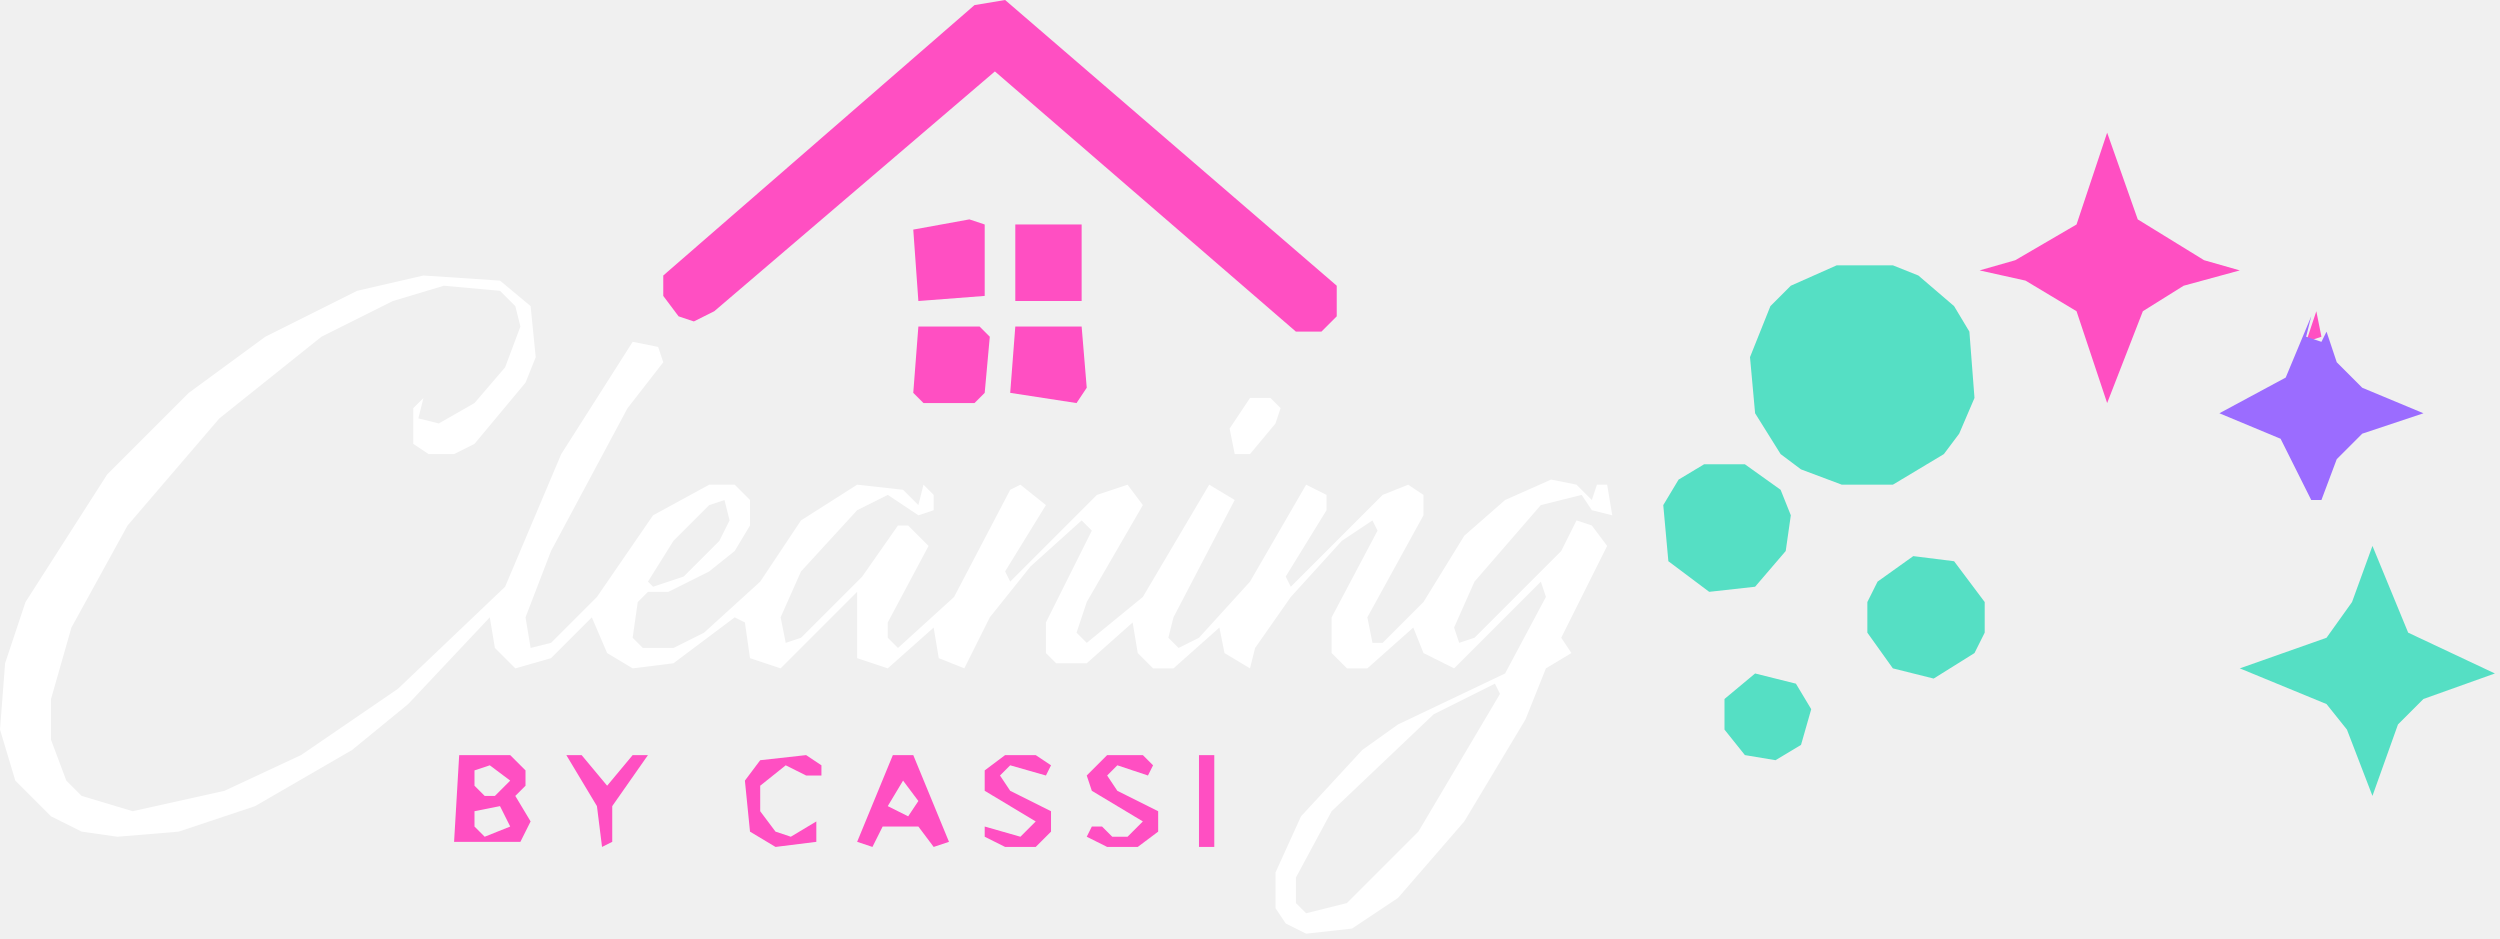
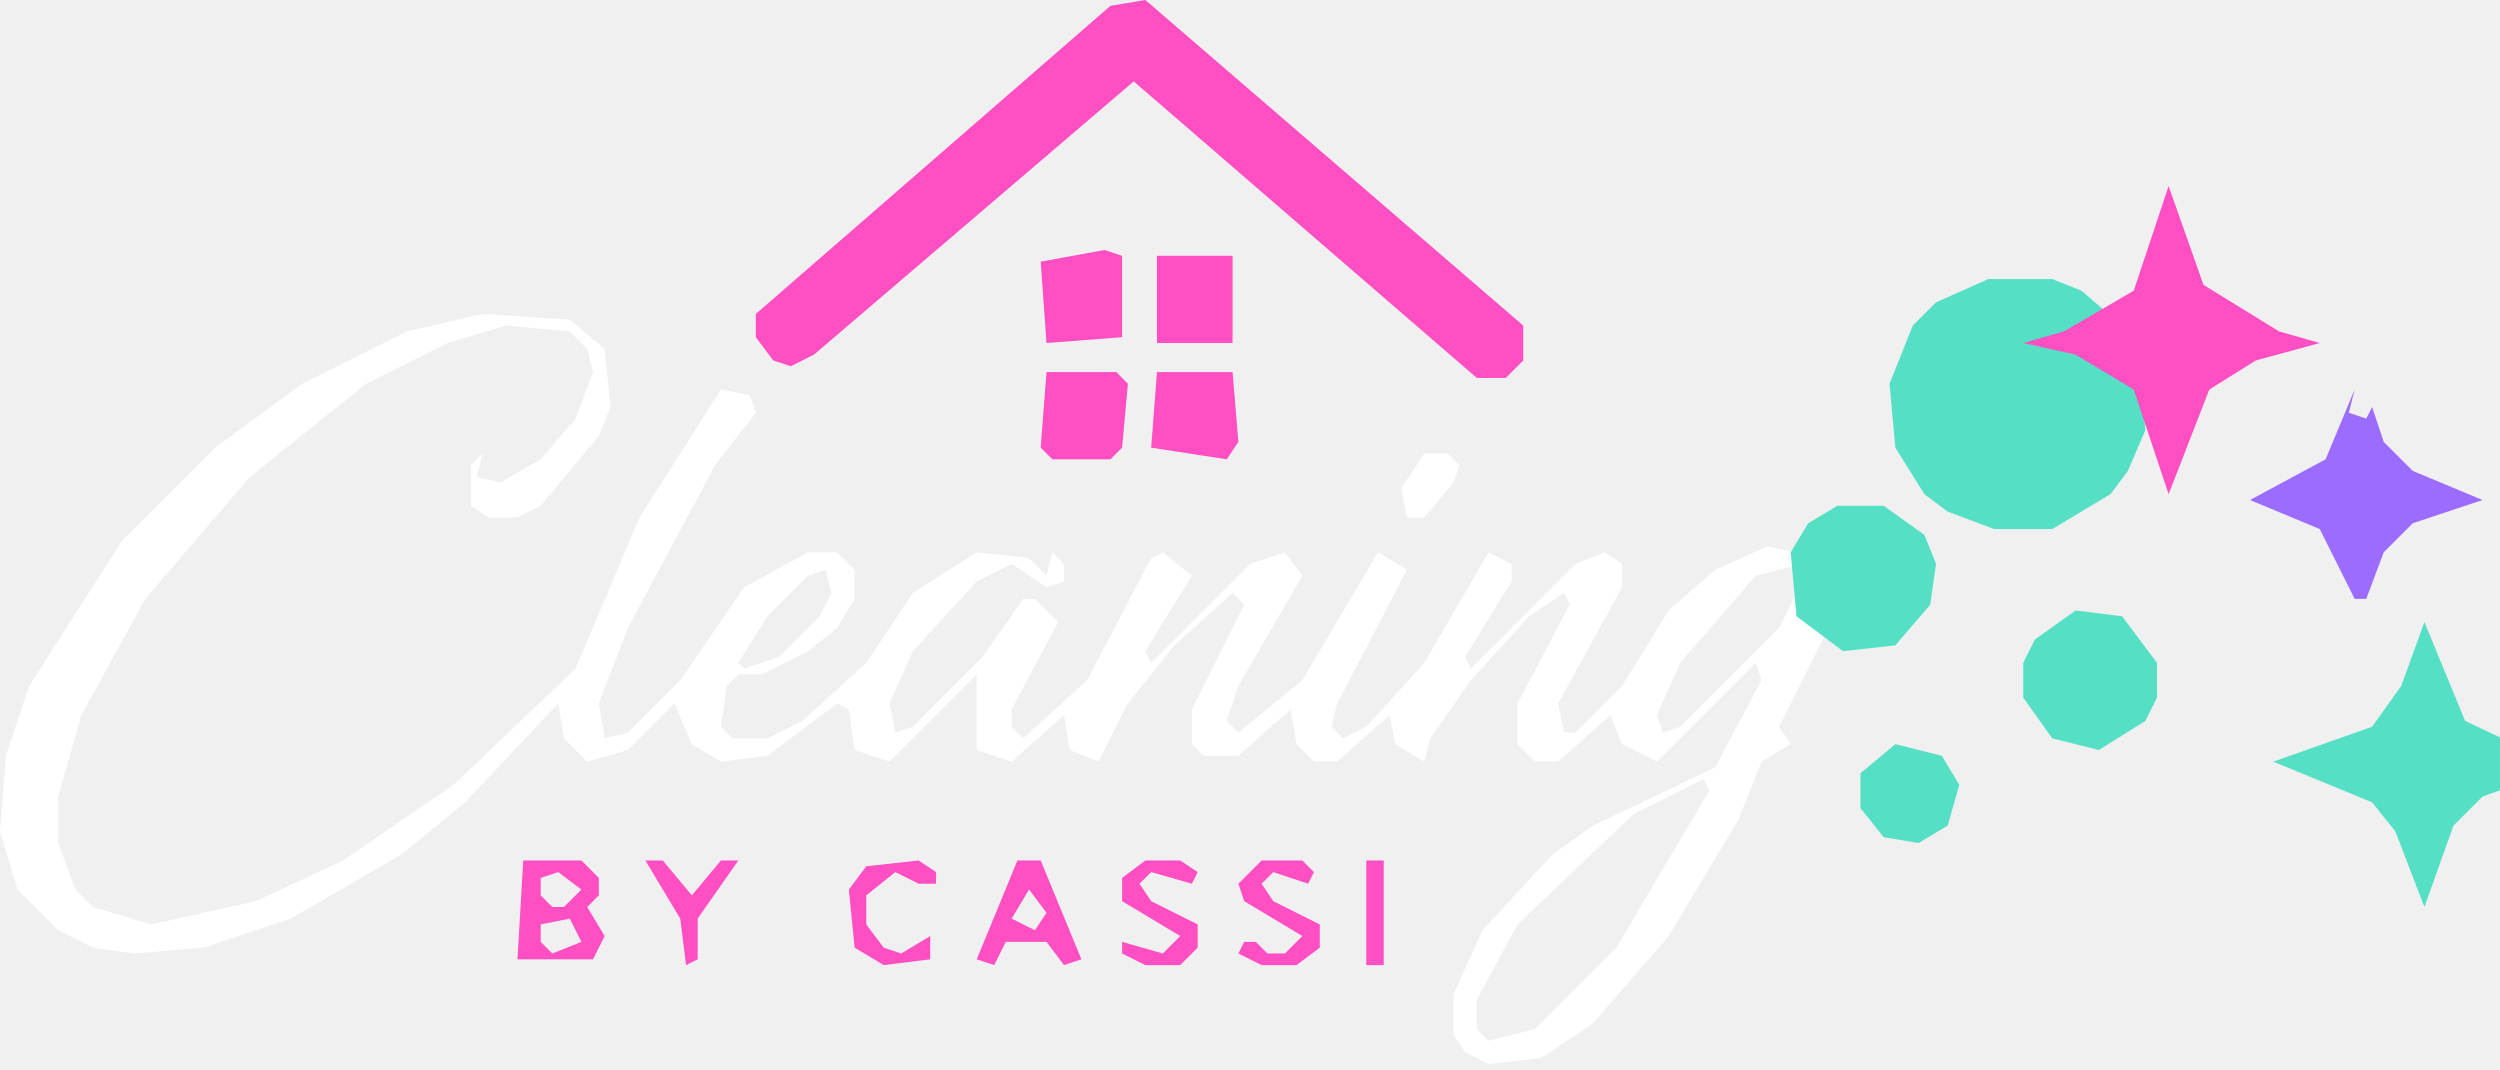
- <svg xmlns="http://www.w3.org/2000/svg" viewBox="0 0 490 184" role="img" aria-labelledby="title">
+ <svg xmlns="http://www.w3.org/2000/svg" viewBox="0 0 430 184" role="img" aria-labelledby="title">
  <g fill-rule="evenodd" clip-rule="evenodd">
    <path d="M 249 78 L 245 78 L 241 84 L 242 89 L 245 89 L 250 83 L 251 80 Z M 0 143 L 3 153 L 10 160 L 16 163 L 23 164 L 35 163 L 50 158 L 69 147 L 80 138 L 96 121 L 97 127 L 101 131 L 108 129 L 116 121 L 119 128 L 124 131 L 132 130 L 144 121 L 146 122 L 147 129 L 153 131 L 168 116 L 168 129 L 174 131 L 183 123 L 184 129 L 189 131 L 194 121 L 202 111 L 212 102 L 214 104 L 205 122 L 205 128 L 207 130 L 213 130 L 222 122 L 223 128 L 226 131 L 230 131 L 239 123 L 240 128 L 245 131 L 246 127 L 253 117 L 263 106 L 269 102 L 270 104 L 261 121 L 261 128 L 264 131 L 268 131 L 277 123 L 279 128 L 285 131 L 302 114 L 303 117 L 295 132 L 274 142 L 267 147 L 255 160 L 250 171 L 250 178 L 252 181 L 256 183 L 265 182 L 274 176 L 287 161 L 299 141 L 303 131 L 308 128 L 306 125 L 315 107 L 312 103 L 309 102 L 306 108 L 289 125 L 286 126 L 285 123 L 289 114 L 302 99 L 310 97 L 312 100 L 316 101 L 315 95 L 313 95 L 312 98 L 309 95 L 304 94 L 295 98 L 287 105 L 279 118 L 271 126 L 269 126 L 268 121 L 279 101 L 279 97 L 276 95 L 271 97 L 253 115 L 252 113 L 260 100 L 260 97 L 256 95 L 245 114 L 235 125 L 231 127 L 229 125 L 230 121 L 242 98 L 237 95 L 224 117 L 213 126 L 211 124 L 213 118 L 224 99 L 221 95 L 215 97 L 198 114 L 197 112 L 205 99 L 200 95 L 198 96 L 187 117 L 176 127 L 174 125 L 174 122 L 182 107 L 178 103 L 176 103 L 169 113 L 157 125 L 154 126 L 153 121 L 157 112 L 168 100 L 174 97 L 180 101 L 183 100 L 183 97 L 181 95 L 180 99 L 177 96 L 168 95 L 157 102 L 149 114 L 138 124 L 132 127 L 126 127 L 124 125 L 125 118 L 127 116 L 131 116 L 139 112 L 144 108 L 147 103 L 147 98 L 144 95 L 139 95 L 128 101 L 117 117 L 108 126 L 104 127 L 103 121 L 108 108 L 123 80 L 130 71 L 129 68 L 124 67 L 110 89 L 99 115 L 78 135 L 59 148 L 44 155 L 26 159 L 16 156 L 13 153 L 10 145 L 10 137 L 14 123 L 25 103 L 43 82 L 63 66 L 77 59 L 87 56 L 98 57 L 101 60 L 102 64 L 99 72 L 93 79 L 86 83 L 82 82 L 83 78 L 81 80 L 81 87 L 84 89 L 89 89 L 93 87 L 103 75 L 105 70 L 104 60 L 98 55 L 83 54 L 70 57 L 52 66 L 37 77 L 21 93 L 5 118 L 1 130 Z M 293 134 L 294 136 L 278 163 L 264 177 L 256 179 L 254 177 L 254 172 L 261 159 L 281 140 Z M 142 98 L 143 102 L 141 106 L 134 113 L 128 115 L 127 114 L 132 106 L 139 99 Z" fill="#fff" />
-     <path d="M 235 148 L 235 166 L 238 166 L 238 148 Z M 217 148 L 213 152 L 214 155 L 224 161 L 221 164 L 218 164 L 216 162 L 214 162 L 213 164 L 217 166 L 223 166 L 227 163 L 227 159 L 219 155 L 217 152 L 219 150 L 225 152 L 226 150 L 224 148 Z M 197 148 L 193 151 L 193 155 L 203 161 L 200 164 L 193 162 L 193 164 L 197 166 L 203 166 L 206 163 L 206 159 L 198 155 L 196 152 L 198 150 L 205 152 L 206 150 L 203 148 Z M 175 148 L 168 165 L 171 166 L 173 162 L 180 162 L 183 166 L 186 165 L 179 148 Z M 177 153 L 180 157 L 178 160 L 174 158 Z M 149 149 L 146 153 L 147 163 L 152 166 L 160 165 L 160 161 L 155 164 L 152 163 L 149 159 L 149 154 L 154 150 L 158 152 L 161 152 L 161 150 L 158 148 Z M 127 148 L 124 148 L 119 154 L 114 148 L 111 148 L 117 158 L 118 166 L 120 165 L 120 158 Z M 90 148 L 89 165 L 102 165 L 104 161 L 101 156 L 103 154 L 103 151 L 100 148 Z M 93 159 L 98 158 L 100 162 L 95 164 L 93 162 Z M 93 151 L 96 150 L 100 153 L 97 156 L 95 156 L 93 154 Z M 199 64 L 198 77 L 211 79 L 213 76 L 212 64 Z M 180 64 L 179 77 L 181 79 L 191 79 L 193 77 L 194 66 L 192 64 Z M 454 61 L 452 67 L 455 66 Z M 199 44 L 199 59 L 212 59 L 212 44 Z M 193 44 L 190 43 L 179 45 L 180 59 L 193 58 Z M 413 26 L 407 44 L 395 51 L 388 53 L 397 55 L 407 61 L 413 79 L 420 61 L 428 56 L 439 53 L 432 51 L 419 43 Z M 130 54 L 130 58 L 133 62 L 136 63 L 140 61 L 195 14 L 254 65 L 259 65 L 262 62 L 262 56 L 197 0 L 191 1 Z" fill="#ff4fc2" />
-     <path d="M 344 132 L 338 137 L 338 143 L 342 148 L 348 149 L 353 146 L 355 139 L 352 134 Z M 375 109 L 368 114 L 366 118 L 366 124 L 371 131 L 379 133 L 387 128 L 389 124 L 389 118 L 383 110 Z M 465 107 L 461 118 L 456 125 L 439 131 L 456 138 L 460 143 L 465 156 L 470 142 L 475 137 L 489 132 L 472 124 Z M 334 91 L 329 94 L 326 99 L 327 110 L 335 116 L 344 115 L 350 108 L 351 101 L 349 96 L 342 91 Z M 360 52 L 351 56 L 347 60 L 343 70 L 344 81 L 349 89 L 353 92 L 361 95 L 371 95 L 381 89 L 384 85 L 387 78 L 386 65 L 383 60 L 376 54 L 371 52 Z" fill="#55dfc4" />
-     <path d="M 453 62 L 448 74 L 435 81 L 447 86 L 453 98 L 455 98 L 458 90 L 463 85 L 475 81 L 463 76 L 458 71 L 456 65 L 455 67 L 452 66 Z" fill="#9b6cff" />
+     <path d="M 235 148 L 235 166 L 238 166 L 238 148 Z M 217 148 L 213 152 L 214 155 L 224 161 L 221 164 L 218 164 L 216 162 L 214 162 L 213 164 L 217 166 L 223 166 L 227 163 L 227 159 L 219 155 L 217 152 L 219 150 L 225 152 L 226 150 L 224 148 Z M 197 148 L 193 151 L 193 155 L 203 161 L 200 164 L 193 162 L 193 164 L 197 166 L 203 166 L 206 163 L 206 159 L 198 155 L 196 152 L 198 150 L 205 152 L 206 150 L 203 148 Z M 175 148 L 168 165 L 171 166 L 173 162 L 180 162 L 183 166 L 186 165 L 179 148 Z M 177 153 L 180 157 L 178 160 L 174 158 Z M 149 149 L 146 153 L 147 163 L 152 166 L 160 165 L 160 161 L 155 164 L 152 163 L 149 159 L 149 154 L 154 150 L 158 152 L 161 152 L 161 150 L 158 148 Z M 127 148 L 124 148 L 119 154 L 114 148 L 111 148 L 117 158 L 118 166 L 120 165 L 120 158 Z M 90 148 L 89 165 L 102 165 L 104 161 L 101 156 L 103 154 L 103 151 L 100 148 Z M 93 159 L 98 158 L 100 162 L 95 164 L 93 162 Z M 93 151 L 96 150 L 100 153 L 97 156 L 95 156 L 93 154 Z M 199 64 L 198 77 L 211 79 L 213 76 L 212 64 Z M 180 64 L 179 77 L 181 79 L 191 79 L 193 77 L 194 66 L 192 64 Z M 454 61 L 452 67 L 455 66 Z M 199 44 L 199 59 L 212 59 L 212 44 Z M 193 44 L 190 43 L 179 45 L 180 59 L 193 58 Z M 130 54 L 130 58 L 133 62 L 136 63 L 140 61 L 195 14 L 254 65 L 259 65 L 262 62 L 262 56 L 197 0 L 191 1 Z" fill="#ff4fc2" />
+     <g transform="translate(-18 -4)">
+       <path d="M 344 132 L 338 137 L 338 143 L 342 148 L 348 149 L 353 146 L 355 139 L 352 134 Z M 375 109 L 368 114 L 366 118 L 366 124 L 371 131 L 379 133 L 387 128 L 389 124 L 389 118 L 383 110 Z M 334 91 L 329 94 L 326 99 L 327 110 L 335 116 L 344 115 L 350 108 L 351 101 L 349 96 L 342 91 Z M 360 52 L 351 56 L 347 60 L 343 70 L 344 81 L 349 89 L 353 92 L 361 95 L 371 95 L 381 89 L 384 85 L 387 78 L 386 65 L 383 60 L 376 54 L 371 52 Z" fill="#55dfc4" />
+     </g>
+     <path transform="translate(-40 6)" d="M 413 26 L 407 44 L 395 51 L 388 53 L 397 55 L 407 61 L 413 79 L 420 61 L 428 56 L 439 53 L 432 51 L 419 43 Z" fill="#ff4fc2" />
+     <path transform="translate(-48 5)" d="M 453 62 L 448 74 L 435 81 L 447 86 L 453 98 L 455 98 L 458 90 L 463 85 L 475 81 L 463 76 L 458 71 L 456 65 L 455 67 L 452 66 Z" fill="#9b6cff" />
+     <path transform="translate(-48 0)" d="M 465 107 L 461 118 L 456 125 L 439 131 L 456 138 L 460 143 L 465 156 L 470 142 L 475 137 L 489 132 L 472 124 Z" fill="#55dfc4" />
  </g>
</svg>
